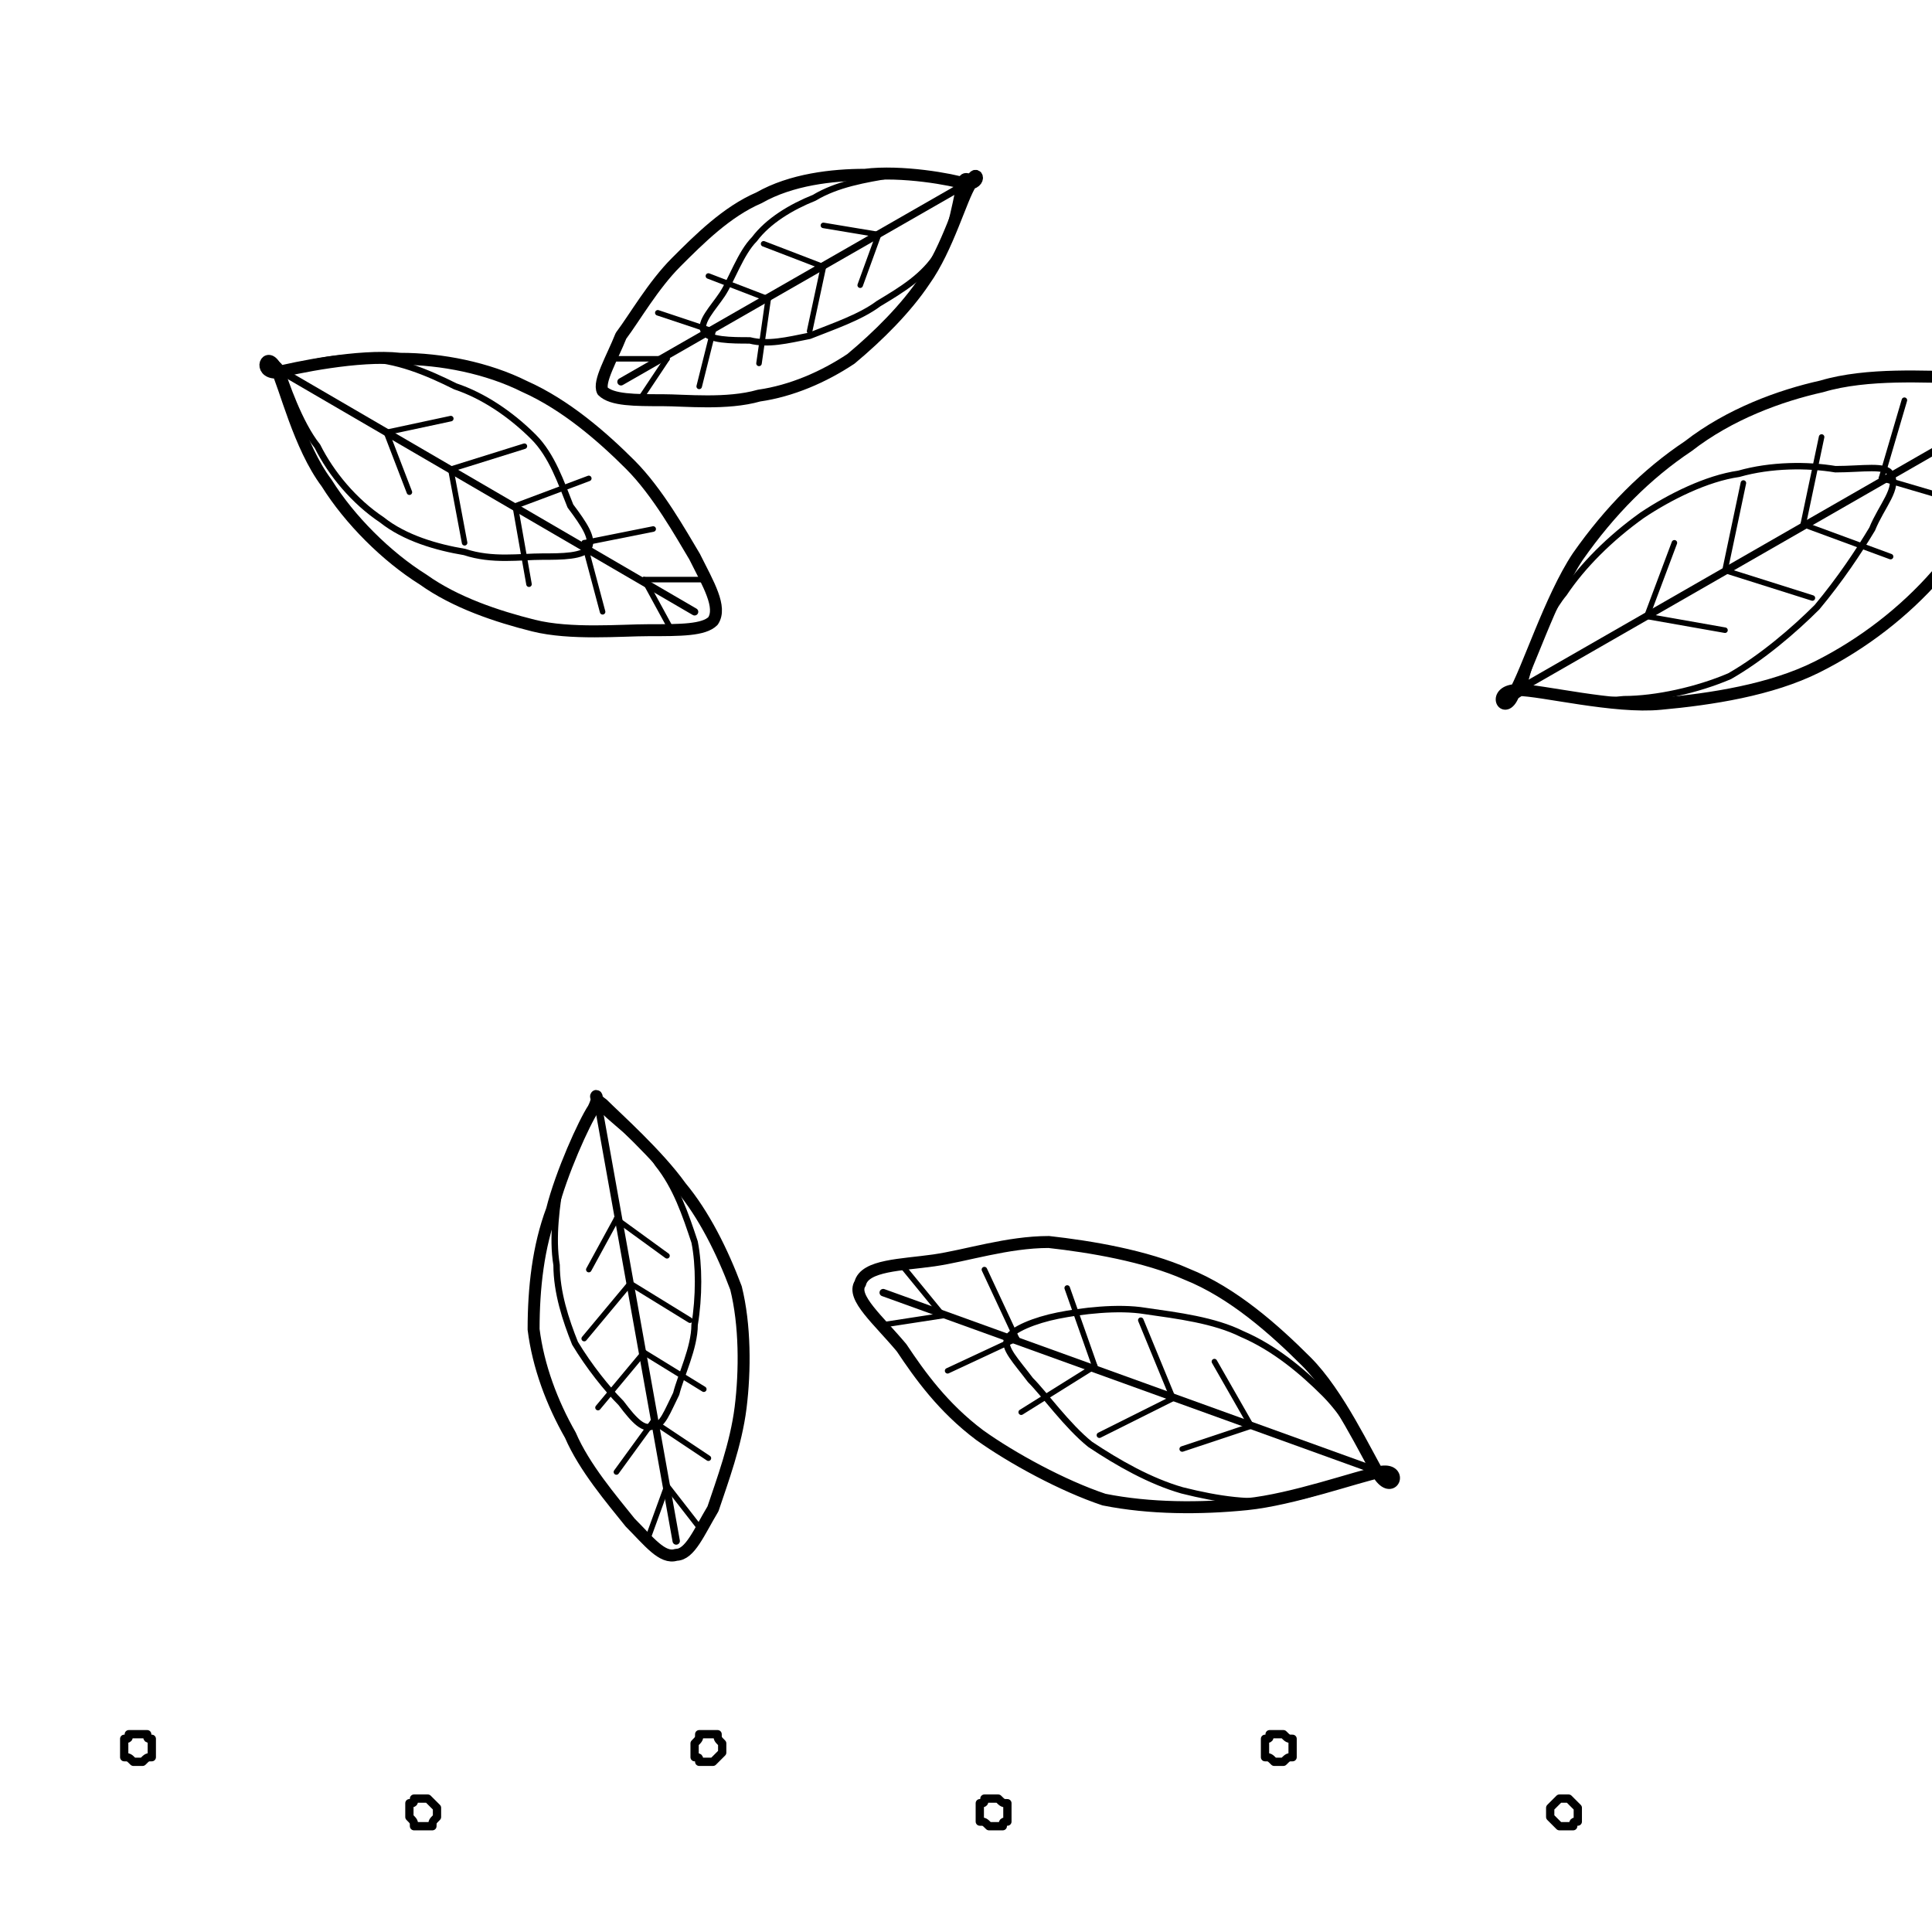
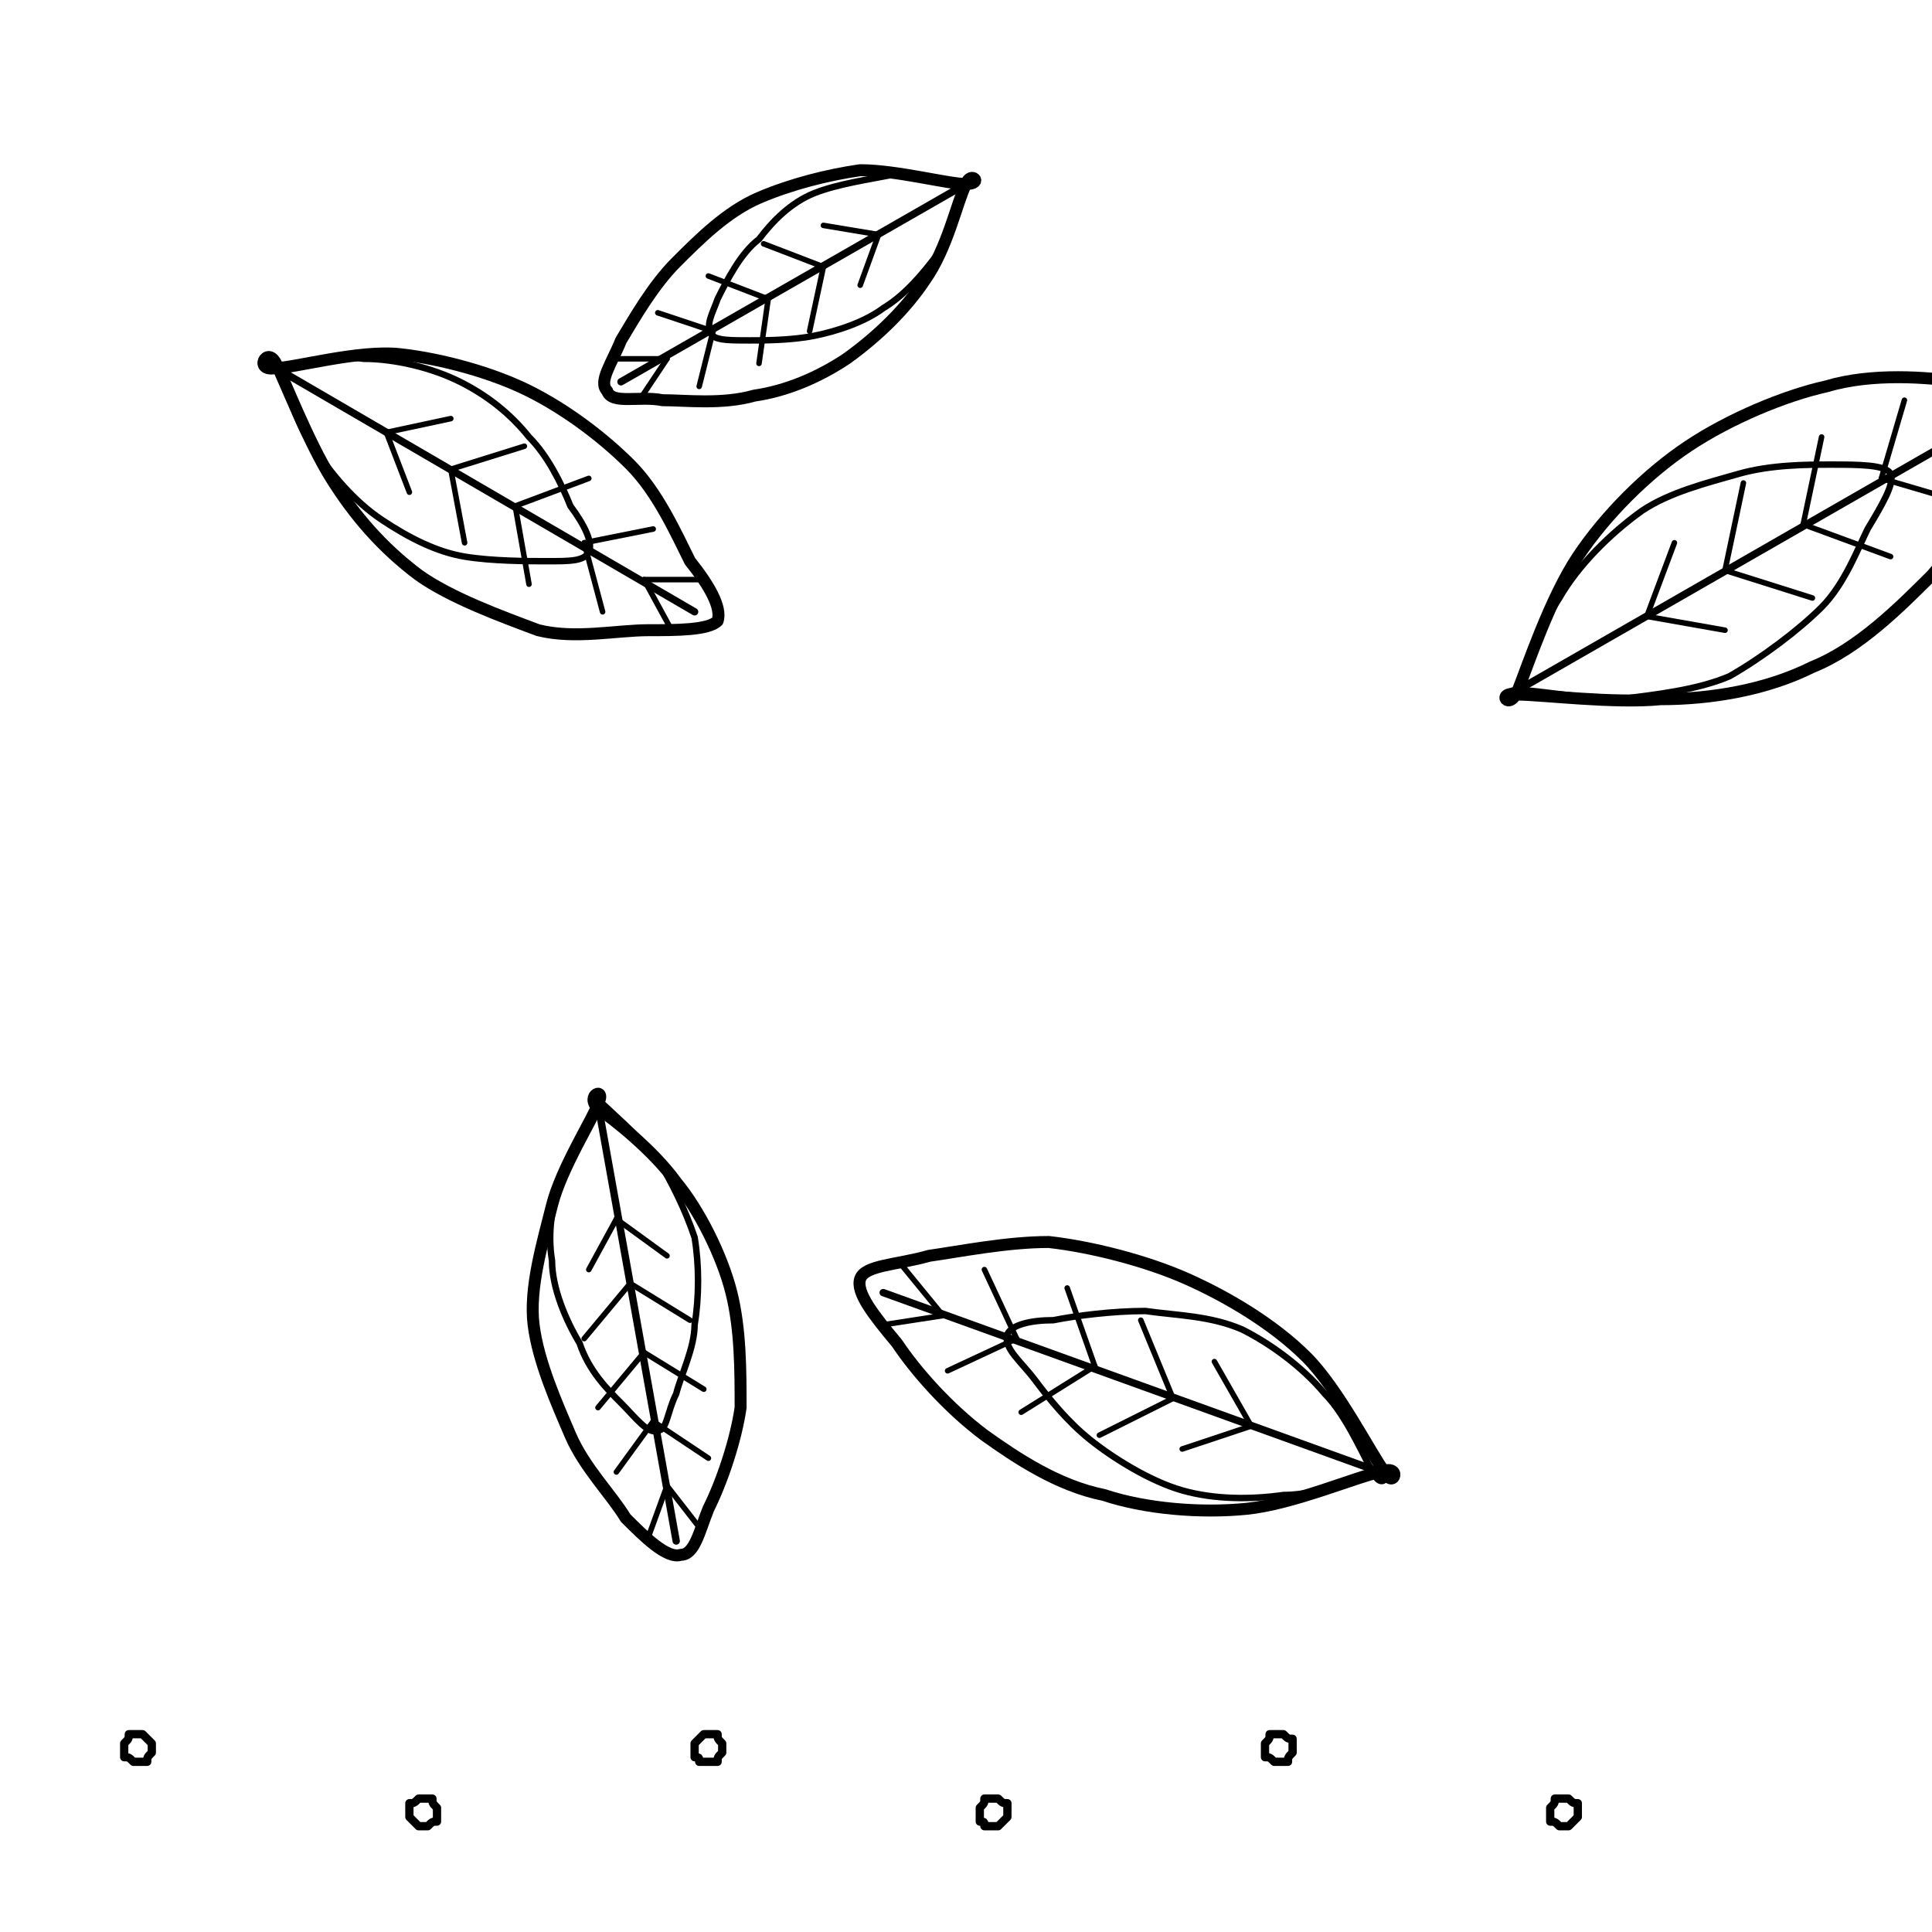
<svg xmlns="http://www.w3.org/2000/svg" viewBox="0 0 420 420" fill="none" stroke="currentColor" stroke-linecap="round" stroke-linejoin="round" aria-hidden="true" focusable="false">
-   <path d="M60 81C64 80 78 77 87 78C96 78 106 80 114 84C123 88 131 95 137 101C143 107 148 116 151 121C154 127 157 132 155 135C153 137 148 137 141 137C135 137 124 138 116 136C108 134 99 131 92 126C84 121 76 113 71 105C65 97 62 84 60 80C58 76 56 81 60 81Z" stroke-width="2.6" />
-   <path d="M60 81C63 80 73 77 79 78C86 78 93 81 99 84C105 86 111 90 116 95C120 99 122 105 124 110C127 114 129 117 128 119C127 121 122 121 118 121C113 121 107 122 101 120C95 119 88 117 83 113C77 109 72 103 69 97C65 92 62 83 61 80C59 77 57 81 60 81Z" stroke-width="1.4" />
+   <path d="M60 80C64 80 78 76 87 77C96 78 107 81 115 85C123 89 131 95 137 101C143 107 147 116 150 122C154 127 157 132 156 135C154 137 147 137 141 137C134 137 125 139 117 137C109 134 98 130 91 125C83 119 77 112 72 104C67 96 62 83 60 79C58 75 55 81 60 80Z" stroke-width="2.6" />
+   <path d="M60 80C63 80 73 77 79 78C86 78 94 80 100 83C106 86 111 90 115 95C119 99 122 105 124 110C127 114 129 118 128 120C127 122 124 122 119 122C115 122 107 122 101 121C95 120 89 117 83 113C77 109 72 103 68 97C64 92 62 82 60 79C59 76 57 80 60 80Z" stroke-width="1.4" />
  <line x1="60" y1="80" x2="151" y2="133" stroke-width="1.6" />
  <line x1="84" y1="94" x2="98" y2="91" stroke-width="1.2" />
  <line x1="84" y1="94" x2="89" y2="107" stroke-width="1.2" />
  <line x1="98" y1="102" x2="114" y2="97" stroke-width="1.2" />
  <line x1="98" y1="102" x2="101" y2="118" stroke-width="1.2" />
  <line x1="112" y1="110" x2="128" y2="104" stroke-width="1.2" />
  <line x1="112" y1="110" x2="115" y2="127" stroke-width="1.2" />
  <line x1="127" y1="118" x2="142" y2="115" stroke-width="1.2" />
  <line x1="127" y1="118" x2="131" y2="133" stroke-width="1.2" />
  <line x1="140" y1="126" x2="153" y2="126" stroke-width="1.2" />
  <line x1="140" y1="126" x2="146" y2="137" stroke-width="1.2" />
-   <path d="M211 40C209 43 206 54 201 61C197 67 191 73 185 78C179 82 172 85 165 86C158 88 149 87 144 87C138 87 133 87 131 85C130 83 133 78 135 73C138 69 142 62 147 57C152 52 158 46 165 43C172 39 181 38 188 38C196 37 207 39 210 40C214 40 212 36 211 40Z" stroke-width="2.6" />
-   <path d="M209 39C208 42 207 51 204 55C201 60 196 63 191 66C187 69 181 71 176 73C171 74 167 75 163 74C159 74 154 74 153 72C152 70 155 67 157 64C159 61 161 55 164 52C167 48 172 45 177 43C182 40 188 39 194 38C199 38 208 39 211 40C213 40 210 37 209 39Z" stroke-width="1.4" />
+   <path d="M210 40C208 44 206 54 201 61C197 67 191 73 184 78C178 82 171 85 164 86C157 88 149 87 144 87C139 86 133 88 132 85C130 83 133 79 135 74C138 69 142 62 147 57C152 52 158 46 165 43C172 40 180 38 187 37C195 37 206 40 210 40C214 40 211 37 210 40Z" stroke-width="2.6" />
+   <path d="M210 40C209 42 207 50 204 55C201 59 197 64 192 67C188 70 182 72 177 73C172 74 166 74 163 74C159 74 156 74 155 73C153 71 155 68 156 65C158 61 161 55 165 52C168 48 172 44 177 42C182 40 189 39 194 38C200 38 208 40 210 40C213 40 212 37 210 40Z" stroke-width="1.4" />
  <line x1="210" y1="40" x2="135" y2="83" stroke-width="1.6" />
  <line x1="191" y1="51" x2="187" y2="62" stroke-width="1.2" />
  <line x1="191" y1="51" x2="179" y2="49" stroke-width="1.2" />
  <line x1="179" y1="58" x2="176" y2="72" stroke-width="1.2" />
  <line x1="179" y1="58" x2="166" y2="53" stroke-width="1.2" />
  <line x1="167" y1="65" x2="165" y2="79" stroke-width="1.2" />
  <line x1="167" y1="65" x2="154" y2="60" stroke-width="1.2" />
  <line x1="155" y1="72" x2="152" y2="84" stroke-width="1.2" />
  <line x1="155" y1="72" x2="143" y2="68" stroke-width="1.2" />
  <line x1="145" y1="78" x2="139" y2="87" stroke-width="1.2" />
  <line x1="145" y1="78" x2="134" y2="78" stroke-width="1.2" />
-   <path d="M329 151C332 146 337 130 343 121C350 111 358 103 367 97C376 90 387 86 396 84C406 81 419 82 426 82C434 82 440 81 442 85C444 88 441 94 437 101C434 107 428 118 421 125C414 133 405 140 395 145C385 150 372 152 361 153C351 154 335 150 330 150C324 150 327 156 329 151Z" stroke-width="2.6" />
-   <path d="M331 150C332 146 335 135 340 129C344 123 350 117 357 112C363 108 371 104 378 103C385 101 393 101 399 102C405 102 410 101 411 103C413 106 409 110 407 115C404 120 400 126 395 132C390 137 383 143 376 147C369 150 360 152 353 152C345 153 333 150 330 150C326 150 329 153 331 150Z" stroke-width="1.4" />
+   <path d="M330 150C332 145 337 130 343 121C349 112 358 103 367 97C376 91 388 86 397 84C407 81 419 82 426 83C434 83 441 82 443 85C445 88 440 94 437 101C433 107 427 117 420 125C413 132 404 141 394 145C384 150 372 152 361 152C351 153 335 151 330 151C325 150 328 155 330 150Z" stroke-width="2.6" />
+   <path d="M330 150C332 146 335 136 339 130C343 123 350 116 357 111C363 107 371 105 378 103C385 101 393 101 398 101C404 101 410 101 411 103C412 105 409 110 406 115C404 119 401 127 396 132C391 137 383 143 376 147C369 150 360 151 352 152C345 152 334 150 330 150C326 150 329 153 330 150Z" stroke-width="1.4" />
  <line x1="330" y1="150" x2="438" y2="88" stroke-width="1.6" />
  <line x1="358" y1="134" x2="364" y2="118" stroke-width="1.2" />
  <line x1="358" y1="134" x2="375" y2="137" stroke-width="1.2" />
  <line x1="375" y1="124" x2="379" y2="105" stroke-width="1.2" />
  <line x1="375" y1="124" x2="394" y2="130" stroke-width="1.2" />
  <line x1="392" y1="114" x2="396" y2="95" stroke-width="1.2" />
  <line x1="392" y1="114" x2="411" y2="121" stroke-width="1.2" />
  <line x1="409" y1="104" x2="414" y2="87" stroke-width="1.2" />
  <line x1="409" y1="104" x2="426" y2="109" stroke-width="1.2" />
  <line x1="425" y1="95" x2="432" y2="82" stroke-width="1.2" />
  <line x1="425" y1="95" x2="440" y2="95" stroke-width="1.2" />
-   <path d="M131 240C134 243 143 251 148 258C153 264 157 272 160 280C162 288 162 298 161 306C160 314 157 322 155 328C152 333 150 338 147 338C144 339 141 335 137 331C133 326 127 319 124 312C120 305 117 297 116 289C116 280 117 271 120 263C122 255 127 244 129 241C131 237 128 238 131 240Z" stroke-width="2.6" />
-   <path d="M130 240C132 243 140 248 143 253C147 258 149 264 151 270C152 275 152 282 151 288C151 293 148 299 147 303C145 307 144 310 142 310C140 311 138 309 135 305C132 302 128 297 125 292C123 287 121 281 121 275C120 269 121 262 122 256C124 250 129 242 130 240C131 237 128 238 130 240Z" stroke-width="1.4" />
+   <path d="M130 241C133 243 142 250 147 257C152 263 157 273 159 281C161 289 161 298 161 306C160 313 157 322 154 328C152 333 151 338 148 338C145 339 140 334 136 330C133 325 127 319 124 312C121 305 117 296 116 288C115 280 118 270 120 262C122 254 129 243 130 240C132 236 127 238 130 241Z" stroke-width="2.6" />
+   <path d="M130 239C132 241 139 247 143 252C146 257 149 263 151 269C152 275 152 282 151 288C151 293 148 299 147 303C145 307 145 311 143 311C141 312 138 308 135 305C132 302 128 298 126 292C123 287 120 280 120 274C119 268 120 262 122 256C124 251 129 243 130 241C132 238 128 237 130 239Z" stroke-width="1.4" />
  <line x1="130" y1="240" x2="147" y2="335" stroke-width="1.6" />
  <line x1="134" y1="265" x2="145" y2="273" stroke-width="1.2" />
  <line x1="134" y1="265" x2="128" y2="276" stroke-width="1.2" />
  <line x1="137" y1="279" x2="150" y2="287" stroke-width="1.2" />
  <line x1="137" y1="279" x2="127" y2="291" stroke-width="1.2" />
  <line x1="140" y1="294" x2="153" y2="302" stroke-width="1.2" />
  <line x1="140" y1="294" x2="130" y2="306" stroke-width="1.2" />
  <line x1="142" y1="309" x2="154" y2="317" stroke-width="1.2" />
  <line x1="142" y1="309" x2="134" y2="320" stroke-width="1.2" />
  <line x1="145" y1="323" x2="152" y2="332" stroke-width="1.2" />
  <line x1="145" y1="323" x2="141" y2="334" stroke-width="1.2" />
-   <path d="M300 320C295 321 281 326 271 327C261 328 250 328 240 326C231 323 220 317 213 312C205 306 200 299 196 293C191 287 185 282 187 279C188 275 196 275 203 274C210 273 219 270 228 270C237 271 249 273 258 277C268 281 277 289 284 296C291 303 297 316 300 321C303 325 305 319 300 320Z" stroke-width="2.6" />
-   <path d="M299 320C296 321 286 325 279 326C272 327 265 326 257 324C250 322 243 318 237 314C232 310 227 303 224 300C221 296 218 293 219 291C220 289 225 287 230 286C235 285 243 284 249 285C256 286 264 287 270 290C277 293 283 298 288 303C293 308 298 317 300 320C302 322 303 319 299 320Z" stroke-width="1.4" />
+   <path d="M300 320C295 321 281 327 271 328C261 329 249 328 240 325C230 323 221 317 214 312C206 306 199 298 195 292C190 286 186 281 187 278C188 275 195 275 202 273C209 272 219 270 228 270C237 271 249 274 258 278C267 282 277 288 284 295C291 302 298 316 301 320C303 324 305 318 300 320Z" stroke-width="2.6" />
+   <path d="M300 320C296 321 287 325 279 325C272 326 264 326 257 324C250 322 242 317 237 313C232 309 228 304 225 300C222 296 218 293 219 290C220 288 224 287 229 287C234 286 242 285 249 285C256 286 263 286 270 289C276 292 283 297 288 303C293 308 297 318 299 321C301 324 303 319 300 320Z" stroke-width="1.4" />
  <line x1="300" y1="320" x2="192" y2="281" stroke-width="1.6" />
  <line x1="272" y1="310" x2="257" y2="315" stroke-width="1.2" />
  <line x1="272" y1="310" x2="264" y2="296" stroke-width="1.2" />
  <line x1="255" y1="304" x2="239" y2="312" stroke-width="1.2" />
  <line x1="255" y1="304" x2="248" y2="287" stroke-width="1.2" />
  <line x1="238" y1="297" x2="222" y2="307" stroke-width="1.2" />
  <line x1="238" y1="297" x2="232" y2="280" stroke-width="1.2" />
  <line x1="221" y1="291" x2="206" y2="298" stroke-width="1.2" />
  <line x1="221" y1="291" x2="214" y2="276" stroke-width="1.2" />
  <line x1="205" y1="286" x2="192" y2="288" stroke-width="1.2" />
  <line x1="205" y1="286" x2="196" y2="275" stroke-width="1.2" />
-   <path d="M33 380C33 381 33 381 33 382C32 382 32 382 31 383C31 383 30 383 30 383C30 383 29 383 29 383C28 382 28 382 27 382C27 381 27 381 27 380C27 379 27 379 27 378C28 378 28 378 28 377C29 377 30 377 30 377C31 377 31 377 32 377C32 378 32 378 33 378C33 379 33 380 33 380Z" stroke-width="1.8" />
-   <path d="M95 394C95 394 95 395 95 395C94 396 94 396 94 397C93 397 93 397 92 397C92 397 91 397 90 397C90 396 90 396 89 395C89 395 89 395 89 394C89 393 89 393 89 392C90 392 90 392 90 391C91 391 92 391 92 391C93 391 93 391 93 391C94 392 94 392 95 393C95 393 95 394 95 394Z" stroke-width="1.8" />
-   <path d="M157 380C157 381 157 381 157 381C156 382 156 382 155 383C155 383 155 383 154 383C154 383 153 383 152 383C152 382 152 382 151 382C151 381 151 381 151 380C151 380 151 379 151 379C152 378 152 378 152 377C153 377 153 377 154 377C154 377 155 377 156 377C156 378 156 378 157 379C157 379 157 380 157 380Z" stroke-width="1.8" />
-   <path d="M219 394C219 395 219 395 219 396C218 396 218 396 218 397C217 397 217 397 216 397C216 397 215 397 215 397C214 396 214 396 213 396C213 395 213 395 213 394C213 394 213 393 213 392C214 392 214 392 214 391C215 391 215 391 216 391C216 391 217 391 217 391C218 392 218 392 219 392C219 393 219 393 219 394Z" stroke-width="1.8" />
-   <path d="M281 380C281 381 281 381 281 382C280 382 280 382 279 383C279 383 278 383 278 383C277 383 277 383 277 383C276 382 276 382 275 382C275 381 275 381 275 380C275 379 275 379 275 378C276 378 276 378 276 377C277 377 277 377 278 377C278 377 279 377 279 377C280 378 280 378 281 378C281 379 281 380 281 380Z" stroke-width="1.8" />
-   <path d="M343 394C343 394 343 395 343 396C342 396 342 396 342 397C341 397 340 397 340 397C339 397 339 397 339 397C338 396 338 396 337 395C337 395 337 394 337 394C337 393 337 393 337 393C338 392 338 392 339 391C339 391 339 391 340 391C340 391 341 391 341 391C342 392 342 392 343 393C343 393 343 393 343 394Z" stroke-width="1.8" />
+   <path d="M33 380C33 381 33 381 33 381C32 382 32 382 32 383C31 383 31 383 30 383C30 383 29 383 29 383C28 382 28 382 27 382C27 381 27 381 27 380C27 380 27 379 27 379C28 378 28 378 28 377C29 377 29 377 30 377C30 377 31 377 31 377C32 378 32 378 33 379C33 379 33 380 33 380Z" stroke-width="1.8" />
+   <path d="M95 394C95 394 95 395 95 396C94 396 94 396 93 397C93 397 92 397 92 397C91 397 91 397 91 397C90 396 90 396 89 395C89 395 89 394 89 394C89 393 89 393 89 392C90 392 90 392 91 391C91 391 91 391 92 391C92 391 93 391 94 391C94 392 94 392 95 393C95 393 95 393 95 394Z" stroke-width="1.8" />
+   <path d="M157 380C157 380 157 381 157 381C156 382 156 382 156 383C155 383 154 383 154 383C153 383 153 383 152 383C152 382 152 382 151 382C151 381 151 381 151 380C151 380 151 379 151 379C152 378 152 378 153 377C153 377 154 377 154 377C155 377 155 377 156 377C156 378 156 378 157 379C157 379 157 380 157 380Z" stroke-width="1.8" />
+   <path d="M219 394C219 395 219 395 219 395C218 396 218 396 217 397C217 397 216 397 216 397C215 397 215 397 214 397C214 396 214 396 213 396C213 395 213 395 213 394C213 394 213 393 213 393C214 392 214 392 214 391C215 391 215 391 216 391C216 391 217 391 217 391C218 392 218 392 219 392C219 393 219 394 219 394Z" stroke-width="1.8" />
+   <path d="M281 380C281 381 281 381 281 381C280 382 280 382 280 383C279 383 278 383 278 383C277 383 277 383 277 383C276 382 276 382 275 382C275 381 275 380 275 380C275 379 275 379 275 379C276 378 276 378 276 377C277 377 278 377 278 377C279 377 279 377 279 377C280 378 280 378 281 378C281 379 281 380 281 380Z" stroke-width="1.8" />
+   <path d="M343 394C343 394 343 395 343 395C342 396 342 396 341 397C341 397 341 397 340 397C340 397 339 397 339 397C338 396 338 396 337 396C337 395 337 395 337 394C337 394 337 393 337 393C338 392 338 392 338 391C339 391 339 391 340 391C340 391 341 391 341 391C342 392 342 392 343 392C343 393 343 394 343 394Z" stroke-width="1.8" />
</svg>
